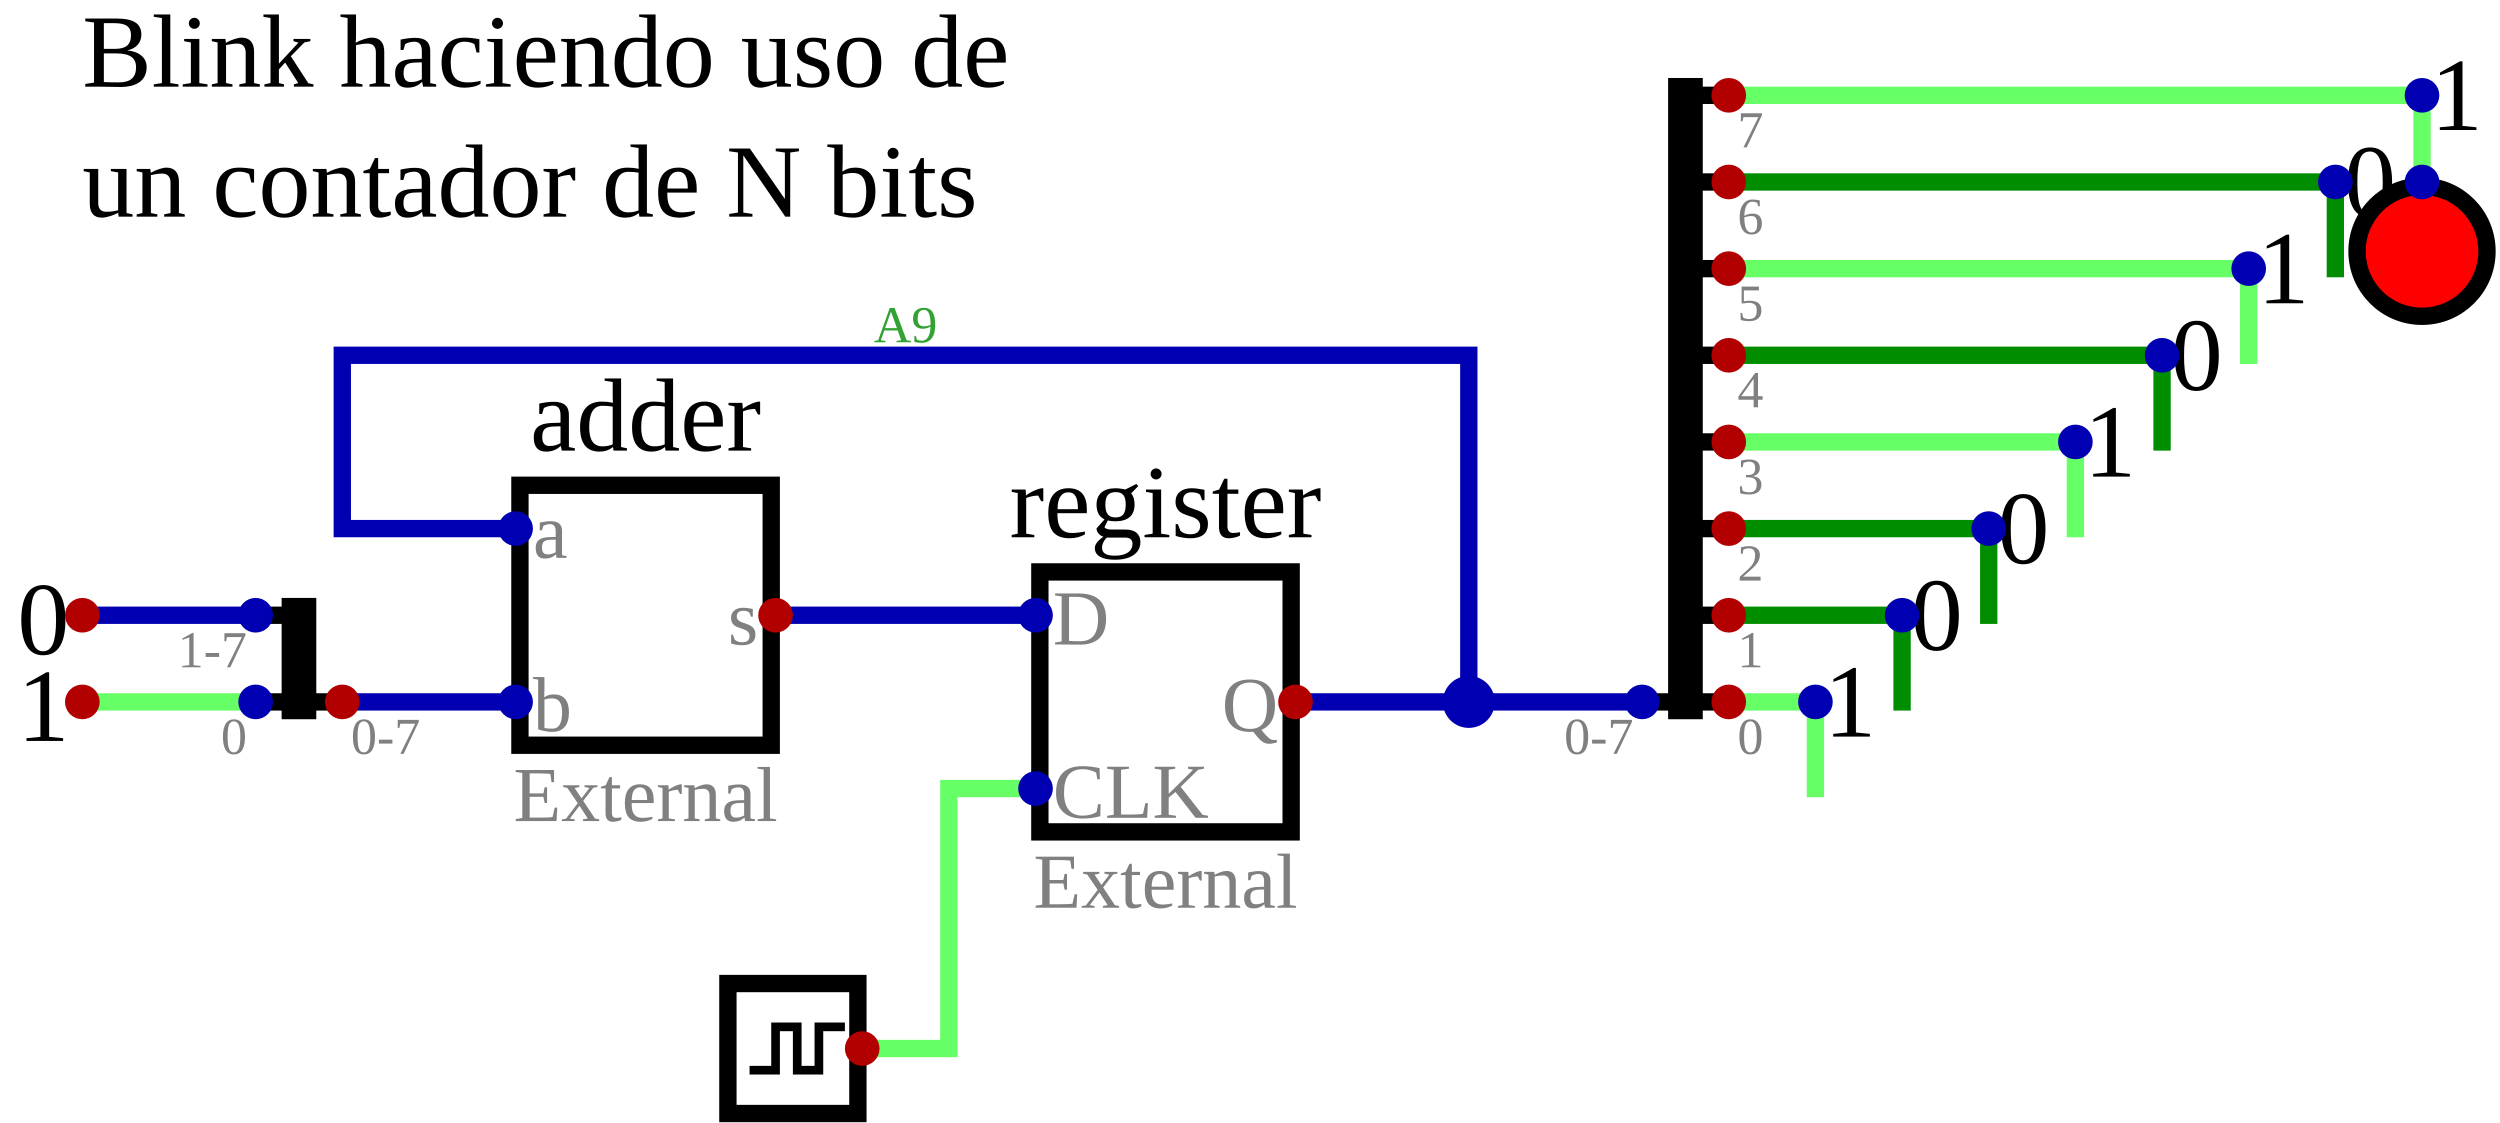
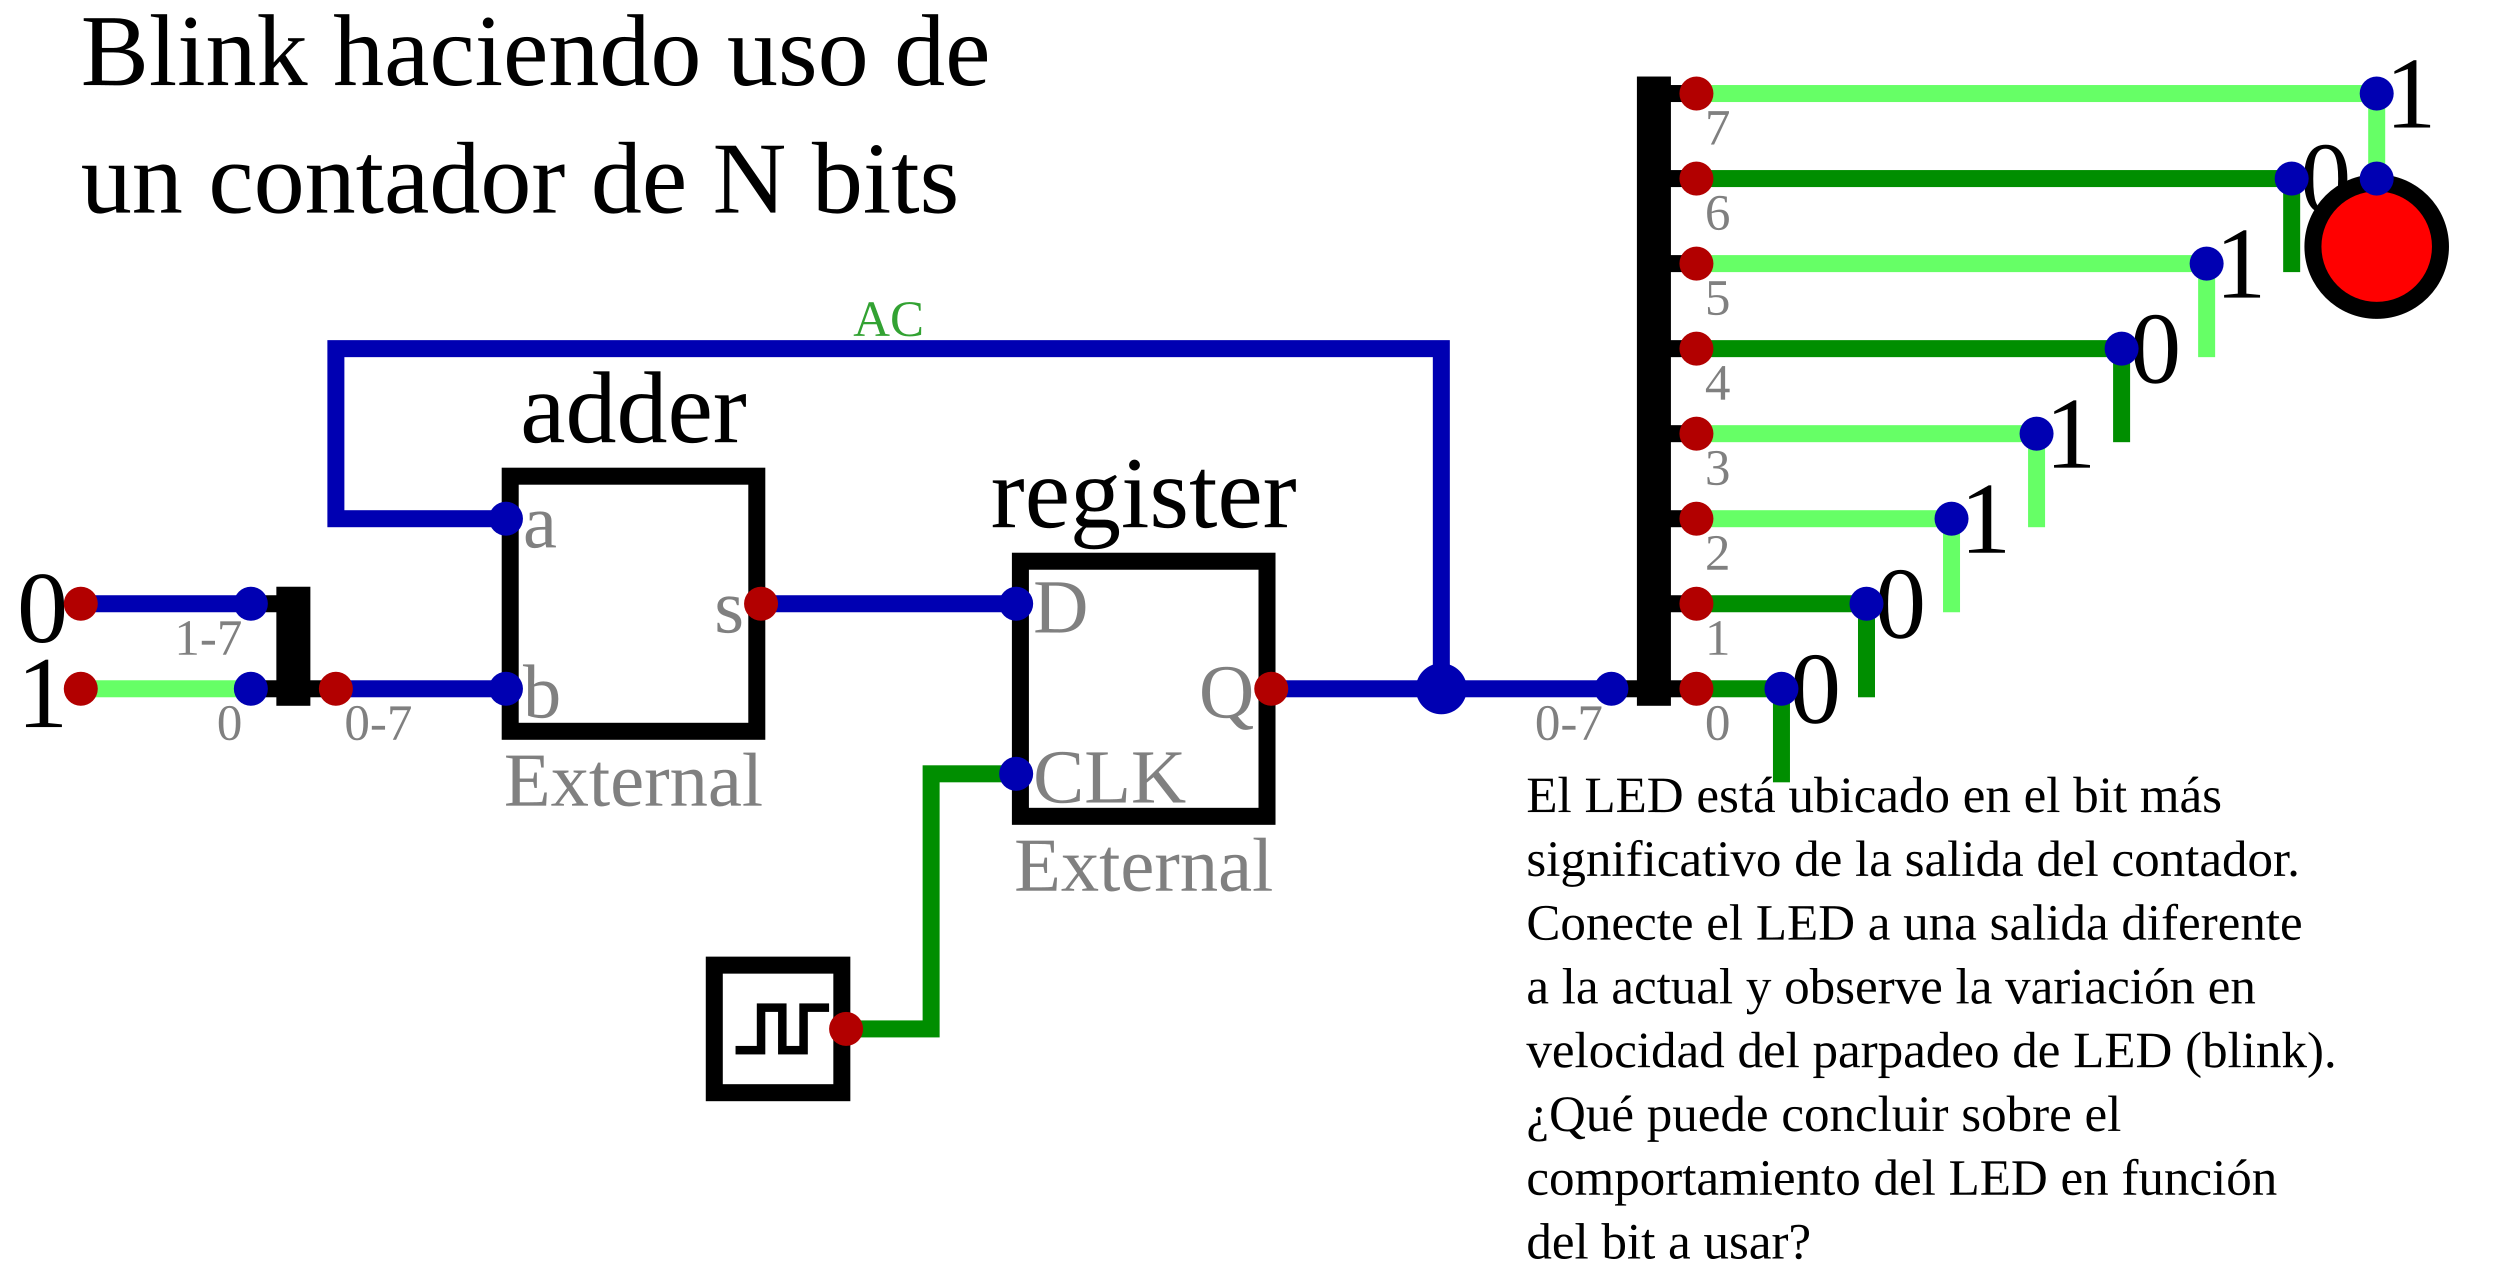
- <svg xmlns="http://www.w3.org/2000/svg" width="86.55mm" height="38.85mm" viewBox="601 298 577 259">
+ <svg xmlns="http://www.w3.org/2000/svg" width="88.2mm" height="45.15mm" viewBox="601 298 588 301">
  <g stroke-linecap="square">
-     <path d="M 1000,420 L 1060,420 L 1060,440" stroke="#008e00" stroke-width="4.0" fill="none" />
-     <path d="M 1000,340 L 1140,340 L 1140,360" stroke="#008e00" stroke-width="4.0" fill="none" />
-     <path d="M 1000,440 L 1040,440 L 1040,460" stroke="#008e00" stroke-width="4.0" fill="none" />
-     <path d="M 1000,380 L 1100,380 L 1100,400" stroke="#008e00" stroke-width="4.0" fill="none" />
+     <path d="M 1000,400 L 1080,400 L 1080,420" stroke="#66ff66" stroke-width="4.0" fill="none" />
+     <path d="M 1000,320 L 1160,320 L 1160,340" stroke="#66ff66" stroke-width="4.0" fill="none" />
+     <path d="M 1000,420 L 1060,420 L 1060,440" stroke="#66ff66" stroke-width="4.0" fill="none" />
+     <path d="M 1000,360 L 1120,360 L 1120,380" stroke="#66ff66" stroke-width="4.0" fill="none" />
+     <path d="M 620,460 L 660,460" stroke="#66ff66" stroke-width="4.0" fill="none" />
    <path d="M 620,440 L 660,440" stroke="#0000b2" stroke-width="4.0" fill="none" />
    <path d="M 780,440 L 840,440" stroke="#0000b2" stroke-width="4.0" fill="none" />
    <path d="M 900,460 L 940,460 L 980,460" stroke="#0000b2" stroke-width="4.0" fill="none" />
    <path d="M 680,460 L 720,460" stroke="#0000b2" stroke-width="4.0" fill="none" />
    <path d="M 720,420 L 680,420 L 680,380 L 940,380 L 940,460" stroke="#0000b2" stroke-width="4.0" fill="none" />
    <path d="M 660,460 L 670,460 L 680,460" stroke="#000000" stroke-width="4.0" fill="none" />
    <path d="M 660,440 L 670,440" stroke="#000000" stroke-width="4.0" fill="none" />
    <path d="M 980,460 L 990,460 L 1000,460" stroke="#000000" stroke-width="4.0" fill="none" />
    <path d="M 1000,440 L 990,440" stroke="#000000" stroke-width="4.0" fill="none" />
    <path d="M 1000,420 L 990,420" stroke="#000000" stroke-width="4.0" fill="none" />
    <path d="M 1000,400 L 990,400" stroke="#000000" stroke-width="4.0" fill="none" />
    <path d="M 1000,380 L 990,380" stroke="#000000" stroke-width="4.0" fill="none" />
    <path d="M 1000,360 L 990,360" stroke="#000000" stroke-width="4.0" fill="none" />
    <path d="M 1000,340 L 990,340" stroke="#000000" stroke-width="4.0" fill="none" />
    <path d="M 1000,320 L 990,320" stroke="#000000" stroke-width="4.0" fill="none" />
-     <path d="M 1000,400 L 1080,400 L 1080,420" stroke="#66ff66" stroke-width="4.0" fill="none" />
-     <path d="M 1000,320 L 1160,320 L 1160,340" stroke="#66ff66" stroke-width="4.0" fill="none" />
-     <path d="M 1000,360 L 1120,360 L 1120,380" stroke="#66ff66" stroke-width="4.0" fill="none" />
-     <path d="M 620,460 L 660,460" stroke="#66ff66" stroke-width="4.0" fill="none" />
-     <path d="M 1000,460 L 1020,460 L 1020,480" stroke="#66ff66" stroke-width="4.0" fill="none" />
-     <path d="M 800,540 L 820,540 L 820,480 L 840,480" stroke="#66ff66" stroke-width="4.0" fill="none" />
+     <path d="M 1000,340 L 1140,340 L 1140,360" stroke="#008e00" stroke-width="4.0" fill="none" />
+     <path d="M 1000,440 L 1040,440 L 1040,460" stroke="#008e00" stroke-width="4.0" fill="none" />
+     <path d="M 1000,380 L 1100,380 L 1100,400" stroke="#008e00" stroke-width="4.0" fill="none" />
+     <path d="M 1000,460 L 1020,460 L 1020,480" stroke="#008e00" stroke-width="4.0" fill="none" />
+     <path d="M 800,540 L 820,540 L 820,480 L 840,480" stroke="#008e00" stroke-width="4.0" fill="none" />
    <g>
-       <text text-anchor="middle" x="810.0" y="377.0" fill="#32a232" style="font-size:12px">A9</text>
+       <text text-anchor="middle" x="810.0" y="377.0" fill="#32a232" style="font-size:12px">AC</text>
      <circle cx="940.0" cy="460.0" r="4.0" stroke="#0000b2" stroke-width="4.0" fill="#0000b2" />
    </g>
    <g>
      <text text-anchor="end" x="658.0" y="472.0" fill="#808080" style="font-size:12px">0</text>
      <text text-anchor="end" x="658.0" y="452.0" fill="#808080" style="font-size:12px">1-7</text>
      <text text-anchor="start" x="682.0" y="472.0" fill="#808080" style="font-size:12px">0-7</text>
      <path d="M 668,462 L 672,462 L 672,438 L 668,438 Z" stroke="#000000" stroke-width="4.0" fill="#000000" fill-opacity="1.0" />
      <circle cx="660.0" cy="460.0" r="2.0" stroke="#0000b2" stroke-width="4.0" fill="#0000b2" />
      <circle cx="660.0" cy="440.0" r="2.0" stroke="#0000b2" stroke-width="4.0" fill="#0000b2" />
      <circle cx="680.0" cy="460.0" r="2.0" stroke="#b20000" stroke-width="4.0" fill="#b20000" />
    </g>
    <g>
      <text text-anchor="end" x="617.0" y="449.0" fill="#000000" style="font-size:24px">0</text>
      <circle cx="620.0" cy="440.0" r="2.0" stroke="#b20000" stroke-width="4.0" fill="#b20000" />
    </g>
    <g>
      <text text-anchor="end" x="617.0" y="469.0" fill="#000000" style="font-size:24px">1</text>
      <circle cx="620.0" cy="460.0" r="2.0" stroke="#b20000" stroke-width="4.0" fill="#b20000" />
    </g>
    <g>
      <path d="M 769,525 L 799,525 L 799,555 L 769,555 Z" stroke="#000000" stroke-width="4.0" fill="none" />
      <path d="M 775,545 L 780,545 L 780,535 L 785,535 L 785,545 L 790,545 L 790,535 L 795,535" stroke="#000000" stroke-width="2.0" fill="none" />
      <circle cx="800.0" cy="540.0" r="2.0" stroke="#b20000" stroke-width="4.0" fill="#b20000" />
    </g>
    <g>
      <path d="M 721,410 L 779,410 L 779,470 L 721,470 Z" stroke="#000000" stroke-width="4.0" fill="none" />
      <text text-anchor="middle" x="750.0" y="402.0" fill="#000000" style="font-size:24px">adder</text>
      <text text-anchor="start" x="724.0" y="426.75" fill="#808080" style="font-size:18px">a</text>
      <text text-anchor="start" x="724.0" y="466.75" fill="#808080" style="font-size:18px">b</text>
      <text text-anchor="end" x="776.0" y="446.75" fill="#808080" style="font-size:18px">s</text>
      <text text-anchor="middle" x="750.0" y="487.5" fill="#808080" style="font-size:18px">External</text>
      <circle cx="720.0" cy="420.0" r="2.0" stroke="#0000b2" stroke-width="4.0" fill="#0000b2" />
      <circle cx="720.0" cy="460.0" r="2.0" stroke="#0000b2" stroke-width="4.0" fill="#0000b2" />
      <circle cx="780.0" cy="440.0" r="2.0" stroke="#b20000" stroke-width="4.0" fill="#b20000" />
    </g>
    <g>
      <path d="M 841,430 L 899,430 L 899,490 L 841,490 Z" stroke="#000000" stroke-width="4.0" fill="none" />
      <text text-anchor="middle" x="870.0" y="422.0" fill="#000000" style="font-size:24px">register</text>
      <text text-anchor="start" x="844.0" y="446.75" fill="#808080" style="font-size:18px">D</text>
      <text text-anchor="start" x="844.0" y="486.75" fill="#808080" style="font-size:18px">CLK</text>
      <text text-anchor="end" x="896.0" y="466.75" fill="#808080" style="font-size:18px">Q</text>
      <text text-anchor="middle" x="870.0" y="507.5" fill="#808080" style="font-size:18px">External</text>
      <circle cx="840.0" cy="440.0" r="2.0" stroke="#0000b2" stroke-width="4.0" fill="#0000b2" />
      <circle cx="840.0" cy="480.0" r="2.0" stroke="#0000b2" stroke-width="4.0" fill="#0000b2" />
      <circle cx="900.0" cy="460.0" r="2.0" stroke="#b20000" stroke-width="4.0" fill="#b20000" />
    </g>
    <g>
      <text text-anchor="end" x="978.0" y="472.0" fill="#808080" style="font-size:12px">0-7</text>
      <text text-anchor="start" x="1002.0" y="472.0" fill="#808080" style="font-size:12px">0</text>
      <text text-anchor="start" x="1002.0" y="452.0" fill="#808080" style="font-size:12px">1</text>
      <text text-anchor="start" x="1002.0" y="432.0" fill="#808080" style="font-size:12px">2</text>
      <text text-anchor="start" x="1002.0" y="412.0" fill="#808080" style="font-size:12px">3</text>
      <text text-anchor="start" x="1002.0" y="392.0" fill="#808080" style="font-size:12px">4</text>
      <text text-anchor="start" x="1002.0" y="372.0" fill="#808080" style="font-size:12px">5</text>
      <text text-anchor="start" x="1002.0" y="352.0" fill="#808080" style="font-size:12px">6</text>
      <text text-anchor="start" x="1002.0" y="332.0" fill="#808080" style="font-size:12px">7</text>
      <path d="M 988,462 L 992,462 L 992,318 L 988,318 Z" stroke="#000000" stroke-width="4.0" fill="#000000" fill-opacity="1.0" />
      <circle cx="980.0" cy="460.0" r="2.0" stroke="#0000b2" stroke-width="4.0" fill="#0000b2" />
      <circle cx="1000.0" cy="460.0" r="2.0" stroke="#b20000" stroke-width="4.0" fill="#b20000" />
      <circle cx="1000.0" cy="440.0" r="2.0" stroke="#b20000" stroke-width="4.0" fill="#b20000" />
      <circle cx="1000.0" cy="420.0" r="2.0" stroke="#b20000" stroke-width="4.0" fill="#b20000" />
      <circle cx="1000.0" cy="400.0" r="2.0" stroke="#b20000" stroke-width="4.0" fill="#b20000" />
      <circle cx="1000.0" cy="380.0" r="2.0" stroke="#b20000" stroke-width="4.0" fill="#b20000" />
      <circle cx="1000.0" cy="360.0" r="2.0" stroke="#b20000" stroke-width="4.0" fill="#b20000" />
      <circle cx="1000.0" cy="340.0" r="2.0" stroke="#b20000" stroke-width="4.0" fill="#b20000" />
      <circle cx="1000.0" cy="320.0" r="2.0" stroke="#b20000" stroke-width="4.0" fill="#b20000" />
    </g>
    <g>
-       <text text-anchor="start" x="1022.0" y="468.0" fill="#000000" style="font-size:24px">1</text>
+       <text text-anchor="start" x="1022.0" y="468.0" fill="#000000" style="font-size:24px">0</text>
      <circle cx="1020.0" cy="460.0" r="2.0" stroke="#0000b2" stroke-width="4.0" fill="#0000b2" />
    </g>
    <g>
      <text text-anchor="start" x="1042.0" y="448.0" fill="#000000" style="font-size:24px">0</text>
      <circle cx="1040.0" cy="440.0" r="2.0" stroke="#0000b2" stroke-width="4.0" fill="#0000b2" />
    </g>
    <g>
-       <text text-anchor="start" x="1062.0" y="428.0" fill="#000000" style="font-size:24px">0</text>
+       <text text-anchor="start" x="1062.0" y="428.0" fill="#000000" style="font-size:24px">1</text>
      <circle cx="1060.0" cy="420.0" r="2.0" stroke="#0000b2" stroke-width="4.0" fill="#0000b2" />
    </g>
    <g>
      <text text-anchor="start" x="1082.0" y="408.0" fill="#000000" style="font-size:24px">1</text>
      <circle cx="1080.0" cy="400.0" r="2.0" stroke="#0000b2" stroke-width="4.0" fill="#0000b2" />
    </g>
    <g>
      <text text-anchor="start" x="1102.0" y="388.0" fill="#000000" style="font-size:24px">0</text>
      <circle cx="1100.0" cy="380.0" r="2.0" stroke="#0000b2" stroke-width="4.0" fill="#0000b2" />
    </g>
    <g>
      <text text-anchor="start" x="1122.0" y="368.0" fill="#000000" style="font-size:24px">1</text>
      <circle cx="1120.0" cy="360.0" r="2.0" stroke="#0000b2" stroke-width="4.0" fill="#0000b2" />
    </g>
    <g>
      <text text-anchor="start" x="1142.0" y="348.0" fill="#000000" style="font-size:24px">0</text>
      <circle cx="1140.0" cy="340.0" r="2.0" stroke="#0000b2" stroke-width="4.0" fill="#0000b2" />
    </g>
    <g>
      <text text-anchor="start" x="1162.0" y="328.0" fill="#000000" style="font-size:24px">1</text>
      <circle cx="1160.0" cy="320.0" r="2.0" stroke="#0000b2" stroke-width="4.0" fill="#0000b2" />
    </g>
    <g>
      <circle cx="1160.0" cy="356.0" r="15.0" stroke="#000000" stroke-width="4.0" fill="#000000" />
      <circle cx="1160.0" cy="356.0" r="13.0" stroke="#ff0000" stroke-width="0.0" fill="#ff0000" />
      <circle cx="1160.0" cy="340.0" r="2.0" stroke="#0000b2" stroke-width="4.0" fill="#0000b2" />
    </g>
    <g>
      <text text-anchor="start" x="620.0" y="318.0" fill="#000000" style="font-size:24px">Blink haciendo uso de</text>
      <text text-anchor="start" x="620.0" y="348.0" fill="#000000" style="font-size:24px">un contador de N bits</text>
    </g>
+     <g>
+       <text text-anchor="start" x="960.0" y="489.0" fill="#000000" style="font-size:12px">El LED está ubicado en el bit más</text>
+       <text text-anchor="start" x="960.0" y="504.0" fill="#000000" style="font-size:12px">significativo de la salida del contador.</text>
+       <text text-anchor="start" x="960.0" y="519.0" fill="#000000" style="font-size:12px">Conecte el LED a una salida diferente</text>
+       <text text-anchor="start" x="960.0" y="534.0" fill="#000000" style="font-size:12px">a la actual y observe la variación en</text>
+       <text text-anchor="start" x="960.0" y="549.0" fill="#000000" style="font-size:12px">velocidad del parpadeo de LED (blink).</text>
+       <text text-anchor="start" x="960.0" y="564.0" fill="#000000" style="font-size:12px">¿Qué puede concluir sobre el</text>
+       <text text-anchor="start" x="960.0" y="579.0" fill="#000000" style="font-size:12px">comportamiento del LED en función</text>
+       <text text-anchor="start" x="960.0" y="594.0" fill="#000000" style="font-size:12px">del bit a usar?</text>
+     </g>
  </g>
</svg>
